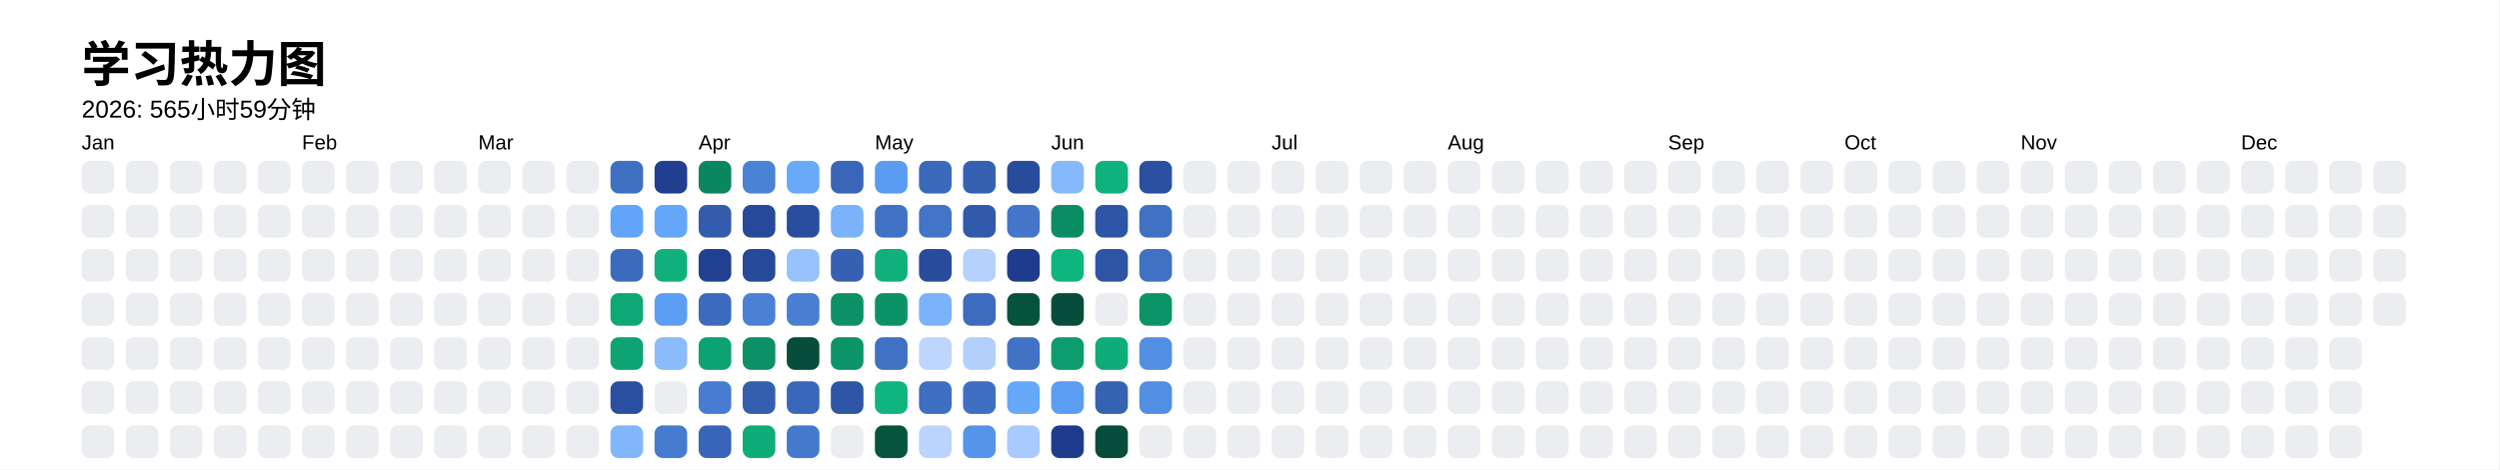
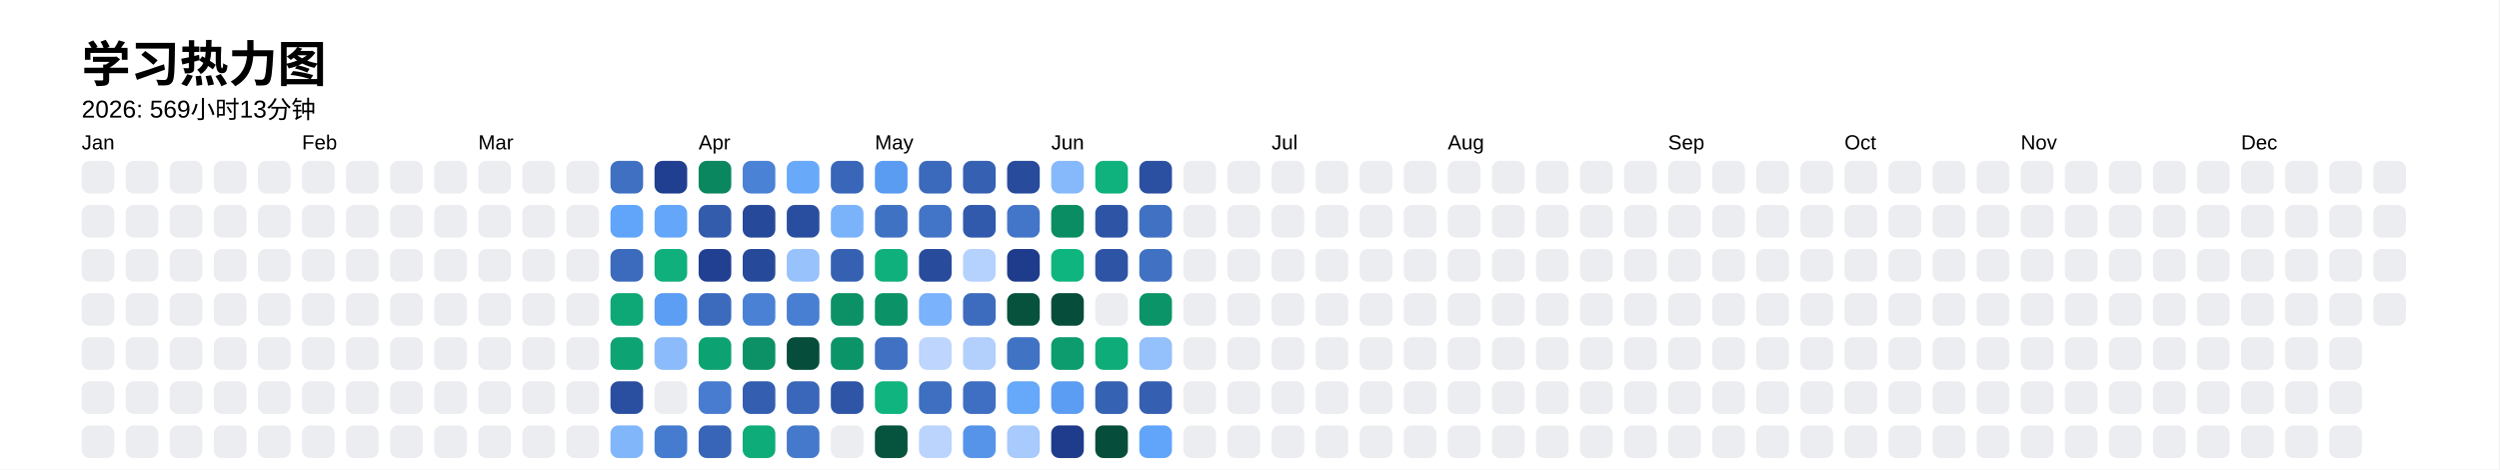
<svg xmlns="http://www.w3.org/2000/svg" style="background-color:white;" baseProfile="full" height="57.5mm" version="1.1" viewBox="0,0,306.2,57.5" width="306.2mm">
  <defs />
  <rect fill="#FFFFFF" height="57.5" width="306.2" x="0" y="0" />
  <text fill="#000000" style="font-size:6px; font-family:Arial; font-weight:bold;" x="10" y="10">学习热力图</text>
-   <text fill="#000000" style="font-size:3px; font-family:Arial;" x="10" y="14.4">2026: 565小时59分钟</text>
+   <text fill="#000000" style="font-size:3px; font-family:Arial;" x="10" y="14.4">2026: 569小时13分钟</text>
  <text fill="#000000" style="font-size:2.5px; font-family:Arial" x="10" y="18.3">Jan</text>
  <rect fill="#ebedf0" height="4" rx="1" ry="1" width="4" x="10" y="19.7" />
  <rect fill="#ebedf0" height="4" rx="1" ry="1" width="4" x="10" y="25.1" />
  <rect fill="#ebedf0" height="4" rx="1" ry="1" width="4" x="10" y="30.5" />
  <rect fill="#ebedf0" height="4" rx="1" ry="1" width="4" x="10" y="35.9" />
  <rect fill="#ebedf0" height="4" rx="1" ry="1" width="4" x="10" y="41.3" />
  <rect fill="#ebedf0" height="4" rx="1" ry="1" width="4" x="10" y="46.7" />
  <rect fill="#ebedf0" height="4" rx="1" ry="1" width="4" x="10" y="52.1" />
  <rect fill="#ebedf0" height="4" rx="1" ry="1" width="4" x="15.4" y="19.7" />
  <rect fill="#ebedf0" height="4" rx="1" ry="1" width="4" x="15.4" y="25.1" />
  <rect fill="#ebedf0" height="4" rx="1" ry="1" width="4" x="15.4" y="30.5" />
  <rect fill="#ebedf0" height="4" rx="1" ry="1" width="4" x="15.4" y="35.9" />
  <rect fill="#ebedf0" height="4" rx="1" ry="1" width="4" x="15.4" y="41.3" />
  <rect fill="#ebedf0" height="4" rx="1" ry="1" width="4" x="15.4" y="46.7" />
  <rect fill="#ebedf0" height="4" rx="1" ry="1" width="4" x="15.4" y="52.1" />
  <rect fill="#ebedf0" height="4" rx="1" ry="1" width="4" x="20.8" y="19.7" />
  <rect fill="#ebedf0" height="4" rx="1" ry="1" width="4" x="20.8" y="25.1" />
  <rect fill="#ebedf0" height="4" rx="1" ry="1" width="4" x="20.8" y="30.5" />
  <rect fill="#ebedf0" height="4" rx="1" ry="1" width="4" x="20.8" y="35.9" />
  <rect fill="#ebedf0" height="4" rx="1" ry="1" width="4" x="20.8" y="41.3" />
  <rect fill="#ebedf0" height="4" rx="1" ry="1" width="4" x="20.8" y="46.7" />
  <rect fill="#ebedf0" height="4" rx="1" ry="1" width="4" x="20.8" y="52.1" />
  <rect fill="#ebedf0" height="4" rx="1" ry="1" width="4" x="26.2" y="19.7" />
  <rect fill="#ebedf0" height="4" rx="1" ry="1" width="4" x="26.2" y="25.1" />
  <rect fill="#ebedf0" height="4" rx="1" ry="1" width="4" x="26.2" y="30.5" />
  <rect fill="#ebedf0" height="4" rx="1" ry="1" width="4" x="26.2" y="35.9" />
  <rect fill="#ebedf0" height="4" rx="1" ry="1" width="4" x="26.2" y="41.3" />
  <rect fill="#ebedf0" height="4" rx="1" ry="1" width="4" x="26.2" y="46.7" />
  <rect fill="#ebedf0" height="4" rx="1" ry="1" width="4" x="26.2" y="52.1" />
  <rect fill="#ebedf0" height="4" rx="1" ry="1" width="4" x="31.6" y="19.7" />
  <rect fill="#ebedf0" height="4" rx="1" ry="1" width="4" x="31.6" y="25.1" />
  <rect fill="#ebedf0" height="4" rx="1" ry="1" width="4" x="31.6" y="30.5" />
  <rect fill="#ebedf0" height="4" rx="1" ry="1" width="4" x="31.6" y="35.9" />
  <rect fill="#ebedf0" height="4" rx="1" ry="1" width="4" x="31.6" y="41.3" />
  <rect fill="#ebedf0" height="4" rx="1" ry="1" width="4" x="31.6" y="46.7" />
  <rect fill="#ebedf0" height="4" rx="1" ry="1" width="4" x="31.6" y="52.1" />
  <text fill="#000000" style="font-size:2.5px; font-family:Arial" x="37.0" y="18.3">Feb</text>
  <rect fill="#ebedf0" height="4" rx="1" ry="1" width="4" x="37.0" y="19.7" />
  <rect fill="#ebedf0" height="4" rx="1" ry="1" width="4" x="37.0" y="25.1" />
  <rect fill="#ebedf0" height="4" rx="1" ry="1" width="4" x="37.0" y="30.5" />
  <rect fill="#ebedf0" height="4" rx="1" ry="1" width="4" x="37.0" y="35.9" />
  <rect fill="#ebedf0" height="4" rx="1" ry="1" width="4" x="37.0" y="41.3" />
  <rect fill="#ebedf0" height="4" rx="1" ry="1" width="4" x="37.0" y="46.7" />
  <rect fill="#ebedf0" height="4" rx="1" ry="1" width="4" x="37.0" y="52.1" />
  <rect fill="#ebedf0" height="4" rx="1" ry="1" width="4" x="42.4" y="19.7" />
  <rect fill="#ebedf0" height="4" rx="1" ry="1" width="4" x="42.4" y="25.1" />
  <rect fill="#ebedf0" height="4" rx="1" ry="1" width="4" x="42.4" y="30.5" />
  <rect fill="#ebedf0" height="4" rx="1" ry="1" width="4" x="42.4" y="35.9" />
  <rect fill="#ebedf0" height="4" rx="1" ry="1" width="4" x="42.4" y="41.3" />
  <rect fill="#ebedf0" height="4" rx="1" ry="1" width="4" x="42.4" y="46.7" />
  <rect fill="#ebedf0" height="4" rx="1" ry="1" width="4" x="42.4" y="52.1" />
  <rect fill="#ebedf0" height="4" rx="1" ry="1" width="4" x="47.8" y="19.7" />
  <rect fill="#ebedf0" height="4" rx="1" ry="1" width="4" x="47.8" y="25.1" />
  <rect fill="#ebedf0" height="4" rx="1" ry="1" width="4" x="47.8" y="30.5" />
  <rect fill="#ebedf0" height="4" rx="1" ry="1" width="4" x="47.8" y="35.9" />
  <rect fill="#ebedf0" height="4" rx="1" ry="1" width="4" x="47.8" y="41.3" />
  <rect fill="#ebedf0" height="4" rx="1" ry="1" width="4" x="47.8" y="46.7" />
  <rect fill="#ebedf0" height="4" rx="1" ry="1" width="4" x="47.8" y="52.1" />
  <rect fill="#ebedf0" height="4" rx="1" ry="1" width="4" x="53.2" y="19.7" />
  <rect fill="#ebedf0" height="4" rx="1" ry="1" width="4" x="53.2" y="25.1" />
  <rect fill="#ebedf0" height="4" rx="1" ry="1" width="4" x="53.2" y="30.5" />
  <rect fill="#ebedf0" height="4" rx="1" ry="1" width="4" x="53.2" y="35.9" />
  <rect fill="#ebedf0" height="4" rx="1" ry="1" width="4" x="53.2" y="41.3" />
  <rect fill="#ebedf0" height="4" rx="1" ry="1" width="4" x="53.2" y="46.7" />
  <rect fill="#ebedf0" height="4" rx="1" ry="1" width="4" x="53.2" y="52.1" />
  <text fill="#000000" style="font-size:2.5px; font-family:Arial" x="58.6" y="18.3">Mar</text>
  <rect fill="#ebedf0" height="4" rx="1" ry="1" width="4" x="58.6" y="19.7" />
  <rect fill="#ebedf0" height="4" rx="1" ry="1" width="4" x="58.6" y="25.1" />
  <rect fill="#ebedf0" height="4" rx="1" ry="1" width="4" x="58.6" y="30.5" />
  <rect fill="#ebedf0" height="4" rx="1" ry="1" width="4" x="58.6" y="35.9" />
  <rect fill="#ebedf0" height="4" rx="1" ry="1" width="4" x="58.6" y="41.3" />
  <rect fill="#ebedf0" height="4" rx="1" ry="1" width="4" x="58.6" y="46.7" />
  <rect fill="#ebedf0" height="4" rx="1" ry="1" width="4" x="58.6" y="52.1" />
  <rect fill="#ebedf0" height="4" rx="1" ry="1" width="4" x="64" y="19.7" />
  <rect fill="#ebedf0" height="4" rx="1" ry="1" width="4" x="64" y="25.1" />
  <rect fill="#ebedf0" height="4" rx="1" ry="1" width="4" x="64" y="30.5" />
  <rect fill="#ebedf0" height="4" rx="1" ry="1" width="4" x="64" y="35.9" />
  <rect fill="#ebedf0" height="4" rx="1" ry="1" width="4" x="64" y="41.3" />
  <rect fill="#ebedf0" height="4" rx="1" ry="1" width="4" x="64" y="46.7" />
  <rect fill="#ebedf0" height="4" rx="1" ry="1" width="4" x="64" y="52.1" />
  <rect fill="#ebedf0" height="4" rx="1" ry="1" width="4" x="69.4" y="19.7" />
  <rect fill="#ebedf0" height="4" rx="1" ry="1" width="4" x="69.4" y="25.1" />
  <rect fill="#ebedf0" height="4" rx="1" ry="1" width="4" x="69.4" y="30.5" />
  <rect fill="#ebedf0" height="4" rx="1" ry="1" width="4" x="69.4" y="35.9" />
  <rect fill="#ebedf0" height="4" rx="1" ry="1" width="4" x="69.4" y="41.3" />
  <rect fill="#ebedf0" height="4" rx="1" ry="1" width="4" x="69.4" y="46.7" />
  <rect fill="#ebedf0" height="4" rx="1" ry="1" width="4" x="69.4" y="52.1" />
  <rect fill="#3f70c2" height="4" rx="1" ry="1" width="4" x="74.8" y="19.7" />
  <rect fill="#60a5fa" height="4" rx="1" ry="1" width="4" x="74.8" y="25.1" />
  <rect fill="#3c6bbd" height="4" rx="1" ry="1" width="4" x="74.8" y="30.5" />
  <rect fill="#0ea876" height="4" rx="1" ry="1" width="4" x="74.8" y="35.9" />
  <rect fill="#0ea373" height="4" rx="1" ry="1" width="4" x="74.8" y="41.3" />
  <rect fill="#2b4fa0" height="4" rx="1" ry="1" width="4" x="74.8" y="46.7" />
  <rect fill="#81b6fb" height="4" rx="1" ry="1" width="4" x="74.8" y="52.1" />
  <rect fill="#213f90" height="4" rx="1" ry="1" width="4" x="80.2" y="19.7" />
  <rect fill="#64a7fa" height="4" rx="1" ry="1" width="4" x="80.2" y="25.1" />
  <rect fill="#0fb07b" height="4" rx="1" ry="1" width="4" x="80.2" y="30.5" />
  <rect fill="#5c9ef3" height="4" rx="1" ry="1" width="4" x="80.2" y="35.9" />
  <rect fill="#8cbbfb" height="4" rx="1" ry="1" width="4" x="80.2" y="41.3" />
  <rect fill="#ebedf0" height="4" rx="1" ry="1" width="4" x="80.2" y="46.7" />
  <rect fill="#467ccf" height="4" rx="1" ry="1" width="4" x="80.2" y="52.1" />
  <text fill="#000000" style="font-size:2.5px; font-family:Arial" x="85.6" y="18.3">Apr</text>
  <rect fill="#0b8760" height="4" rx="1" ry="1" width="4" x="85.6" y="19.7" />
  <rect fill="#335cad" height="4" rx="1" ry="1" width="4" x="85.6" y="25.1" />
  <rect fill="#224091" height="4" rx="1" ry="1" width="4" x="85.6" y="30.5" />
  <rect fill="#3c6bbe" height="4" rx="1" ry="1" width="4" x="85.6" y="35.9" />
  <rect fill="#0da272" height="4" rx="1" ry="1" width="4" x="85.6" y="41.3" />
  <rect fill="#477cd0" height="4" rx="1" ry="1" width="4" x="85.6" y="46.7" />
  <rect fill="#3865b7" height="4" rx="1" ry="1" width="4" x="85.6" y="52.1" />
  <rect fill="#4a82d5" height="4" rx="1" ry="1" width="4" x="91" y="19.7" />
  <rect fill="#274999" height="4" rx="1" ry="1" width="4" x="91" y="25.1" />
  <rect fill="#27499a" height="4" rx="1" ry="1" width="4" x="91" y="30.5" />
  <rect fill="#4a81d5" height="4" rx="1" ry="1" width="4" x="91" y="35.9" />
  <rect fill="#0c9167" height="4" rx="1" ry="1" width="4" x="91" y="41.3" />
  <rect fill="#345fb0" height="4" rx="1" ry="1" width="4" x="91" y="46.7" />
  <rect fill="#0eac79" height="4" rx="1" ry="1" width="4" x="91" y="52.1" />
  <rect fill="#68a9fa" height="4" rx="1" ry="1" width="4" x="96.4" y="19.7" />
  <rect fill="#2a4e9f" height="4" rx="1" ry="1" width="4" x="96.4" y="25.1" />
  <rect fill="#98c2fc" height="4" rx="1" ry="1" width="4" x="96.4" y="30.5" />
  <rect fill="#487fd2" height="4" rx="1" ry="1" width="4" x="96.4" y="35.9" />
  <rect fill="#064e3b" height="4" rx="1" ry="1" width="4" x="96.4" y="41.3" />
  <rect fill="#3a67ba" height="4" rx="1" ry="1" width="4" x="96.4" y="46.7" />
  <rect fill="#4579cc" height="4" rx="1" ry="1" width="4" x="96.4" y="52.1" />
  <rect fill="#3966b8" height="4" rx="1" ry="1" width="4" x="101.8" y="19.7" />
  <rect fill="#7bb3fb" height="4" rx="1" ry="1" width="4" x="101.8" y="25.1" />
  <rect fill="#3661b3" height="4" rx="1" ry="1" width="4" x="101.8" y="30.5" />
  <rect fill="#0c9167" height="4" rx="1" ry="1" width="4" x="101.8" y="35.9" />
  <rect fill="#0c9469" height="4" rx="1" ry="1" width="4" x="101.8" y="41.3" />
  <rect fill="#2e55a6" height="4" rx="1" ry="1" width="4" x="101.8" y="46.7" />
  <rect fill="#ebedf0" height="4" rx="1" ry="1" width="4" x="101.8" y="52.1" />
  <text fill="#000000" style="font-size:2.5px; font-family:Arial" x="107.2" y="18.3">May</text>
  <rect fill="#5a9cf1" height="4" rx="1" ry="1" width="4" x="107.2" y="19.7" />
  <rect fill="#4072c4" height="4" rx="1" ry="1" width="4" x="107.2" y="25.1" />
  <rect fill="#0fb07b" height="4" rx="1" ry="1" width="4" x="107.2" y="30.5" />
  <rect fill="#0c9267" height="4" rx="1" ry="1" width="4" x="107.2" y="35.9" />
  <rect fill="#4071c3" height="4" rx="1" ry="1" width="4" x="107.2" y="41.3" />
  <rect fill="#0fb47e" height="4" rx="1" ry="1" width="4" x="107.2" y="46.7" />
  <rect fill="#06533e" height="4" rx="1" ry="1" width="4" x="107.2" y="52.1" />
  <rect fill="#3b6abc" height="4" rx="1" ry="1" width="4" x="112.6" y="19.7" />
  <rect fill="#4275c8" height="4" rx="1" ry="1" width="4" x="112.6" y="25.1" />
  <rect fill="#284b9c" height="4" rx="1" ry="1" width="4" x="112.6" y="30.5" />
  <rect fill="#7ab2fb" height="4" rx="1" ry="1" width="4" x="112.6" y="35.9" />
  <rect fill="#bed5fd" height="4" rx="1" ry="1" width="4" x="112.6" y="41.3" />
  <rect fill="#3e6fc1" height="4" rx="1" ry="1" width="4" x="112.6" y="46.7" />
  <rect fill="#bbd4fd" height="4" rx="1" ry="1" width="4" x="112.6" y="52.1" />
  <rect fill="#3661b3" height="4" rx="1" ry="1" width="4" x="118" y="19.7" />
  <rect fill="#325aac" height="4" rx="1" ry="1" width="4" x="118" y="25.1" />
  <rect fill="#b5d1fd" height="4" rx="1" ry="1" width="4" x="118" y="30.5" />
  <rect fill="#3d6cbe" height="4" rx="1" ry="1" width="4" x="118" y="35.9" />
  <rect fill="#b3d0fd" height="4" rx="1" ry="1" width="4" x="118" y="41.3" />
  <rect fill="#3f6fc2" height="4" rx="1" ry="1" width="4" x="118" y="46.7" />
  <rect fill="#5694e9" height="4" rx="1" ry="1" width="4" x="118" y="52.1" />
  <rect fill="#284b9c" height="4" rx="1" ry="1" width="4" x="123.4" y="19.7" />
  <rect fill="#4376c9" height="4" rx="1" ry="1" width="4" x="123.4" y="25.1" />
  <rect fill="#1f3b8b" height="4" rx="1" ry="1" width="4" x="123.4" y="30.5" />
  <rect fill="#06523d" height="4" rx="1" ry="1" width="4" x="123.4" y="35.9" />
  <rect fill="#4173c5" height="4" rx="1" ry="1" width="4" x="123.4" y="41.3" />
  <rect fill="#66a8fa" height="4" rx="1" ry="1" width="4" x="123.4" y="46.7" />
  <rect fill="#a8cafc" height="4" rx="1" ry="1" width="4" x="123.4" y="52.1" />
  <text fill="#000000" style="font-size:2.5px; font-family:Arial" x="128.8" y="18.3">Jun</text>
  <rect fill="#86b9fb" height="4" rx="1" ry="1" width="4" x="128.8" y="19.7" />
  <rect fill="#0b8d64" height="4" rx="1" ry="1" width="4" x="128.8" y="25.1" />
  <rect fill="#0fb57e" height="4" rx="1" ry="1" width="4" x="128.8" y="30.5" />
  <rect fill="#064e3b" height="4" rx="1" ry="1" width="4" x="128.8" y="35.9" />
  <rect fill="#0d9c6e" height="4" rx="1" ry="1" width="4" x="128.8" y="41.3" />
  <rect fill="#5b9df2" height="4" rx="1" ry="1" width="4" x="128.8" y="46.7" />
  <rect fill="#1f3c8c" height="4" rx="1" ry="1" width="4" x="128.8" y="52.1" />
  <rect fill="#0fb17c" height="4" rx="1" ry="1" width="4" x="134.2" y="19.7" />
  <rect fill="#2e54a5" height="4" rx="1" ry="1" width="4" x="134.2" y="25.1" />
  <rect fill="#2e54a6" height="4" rx="1" ry="1" width="4" x="134.2" y="30.5" />
  <rect fill="#ebedf0" height="4" rx="1" ry="1" width="4" x="134.2" y="35.9" />
  <rect fill="#0eac78" height="4" rx="1" ry="1" width="4" x="134.2" y="41.3" />
  <rect fill="#3662b4" height="4" rx="1" ry="1" width="4" x="134.2" y="46.7" />
  <rect fill="#064e3b" height="4" rx="1" ry="1" width="4" x="134.2" y="52.1" />
  <rect fill="#2c50a1" height="4" rx="1" ry="1" width="4" x="139.6" y="19.7" />
  <rect fill="#4071c3" height="4" rx="1" ry="1" width="4" x="139.6" y="25.1" />
  <rect fill="#4071c3" height="4" rx="1" ry="1" width="4" x="139.6" y="30.5" />
  <rect fill="#0c9469" height="4" rx="1" ry="1" width="4" x="139.6" y="35.9" />
-   <rect fill="#528fe3" height="4" rx="1" ry="1" width="4" x="139.6" y="41.3" />
-   <rect fill="#528fe3" height="4" rx="1" ry="1" width="4" x="139.6" y="46.7" />
-   <rect fill="#ebedf0" height="4" rx="1" ry="1" width="4" x="139.6" y="52.1" />
+   <rect fill="#94c0fc" height="4" rx="1" ry="1" width="4" x="139.6" y="41.3" />
+   <rect fill="#3560b2" height="4" rx="1" ry="1" width="4" x="139.6" y="46.7" />
+   <rect fill="#61a5fa" height="4" rx="1" ry="1" width="4" x="139.6" y="52.1" />
  <rect fill="#ebedf0" height="4" rx="1" ry="1" width="4" x="145" y="19.7" />
  <rect fill="#ebedf0" height="4" rx="1" ry="1" width="4" x="145" y="25.1" />
  <rect fill="#ebedf0" height="4" rx="1" ry="1" width="4" x="145" y="30.5" />
  <rect fill="#ebedf0" height="4" rx="1" ry="1" width="4" x="145" y="35.9" />
  <rect fill="#ebedf0" height="4" rx="1" ry="1" width="4" x="145" y="41.3" />
  <rect fill="#ebedf0" height="4" rx="1" ry="1" width="4" x="145" y="46.7" />
  <rect fill="#ebedf0" height="4" rx="1" ry="1" width="4" x="145" y="52.1" />
  <rect fill="#ebedf0" height="4" rx="1" ry="1" width="4" x="150.4" y="19.7" />
  <rect fill="#ebedf0" height="4" rx="1" ry="1" width="4" x="150.4" y="25.1" />
  <rect fill="#ebedf0" height="4" rx="1" ry="1" width="4" x="150.4" y="30.5" />
  <rect fill="#ebedf0" height="4" rx="1" ry="1" width="4" x="150.4" y="35.9" />
  <rect fill="#ebedf0" height="4" rx="1" ry="1" width="4" x="150.4" y="41.3" />
  <rect fill="#ebedf0" height="4" rx="1" ry="1" width="4" x="150.4" y="46.7" />
  <rect fill="#ebedf0" height="4" rx="1" ry="1" width="4" x="150.4" y="52.1" />
  <text fill="#000000" style="font-size:2.5px; font-family:Arial" x="155.8" y="18.3">Jul</text>
  <rect fill="#ebedf0" height="4" rx="1" ry="1" width="4" x="155.8" y="19.7" />
  <rect fill="#ebedf0" height="4" rx="1" ry="1" width="4" x="155.8" y="25.1" />
  <rect fill="#ebedf0" height="4" rx="1" ry="1" width="4" x="155.8" y="30.5" />
  <rect fill="#ebedf0" height="4" rx="1" ry="1" width="4" x="155.8" y="35.9" />
  <rect fill="#ebedf0" height="4" rx="1" ry="1" width="4" x="155.8" y="41.3" />
  <rect fill="#ebedf0" height="4" rx="1" ry="1" width="4" x="155.8" y="46.7" />
  <rect fill="#ebedf0" height="4" rx="1" ry="1" width="4" x="155.8" y="52.1" />
  <rect fill="#ebedf0" height="4" rx="1" ry="1" width="4" x="161.2" y="19.7" />
  <rect fill="#ebedf0" height="4" rx="1" ry="1" width="4" x="161.2" y="25.1" />
  <rect fill="#ebedf0" height="4" rx="1" ry="1" width="4" x="161.2" y="30.5" />
  <rect fill="#ebedf0" height="4" rx="1" ry="1" width="4" x="161.2" y="35.9" />
  <rect fill="#ebedf0" height="4" rx="1" ry="1" width="4" x="161.2" y="41.3" />
  <rect fill="#ebedf0" height="4" rx="1" ry="1" width="4" x="161.2" y="46.7" />
  <rect fill="#ebedf0" height="4" rx="1" ry="1" width="4" x="161.2" y="52.1" />
  <rect fill="#ebedf0" height="4" rx="1" ry="1" width="4" x="166.6" y="19.7" />
  <rect fill="#ebedf0" height="4" rx="1" ry="1" width="4" x="166.6" y="25.1" />
  <rect fill="#ebedf0" height="4" rx="1" ry="1" width="4" x="166.6" y="30.5" />
  <rect fill="#ebedf0" height="4" rx="1" ry="1" width="4" x="166.6" y="35.9" />
  <rect fill="#ebedf0" height="4" rx="1" ry="1" width="4" x="166.6" y="41.3" />
  <rect fill="#ebedf0" height="4" rx="1" ry="1" width="4" x="166.6" y="46.7" />
  <rect fill="#ebedf0" height="4" rx="1" ry="1" width="4" x="166.6" y="52.1" />
  <rect fill="#ebedf0" height="4" rx="1" ry="1" width="4" x="172" y="19.7" />
  <rect fill="#ebedf0" height="4" rx="1" ry="1" width="4" x="172" y="25.1" />
  <rect fill="#ebedf0" height="4" rx="1" ry="1" width="4" x="172" y="30.5" />
  <rect fill="#ebedf0" height="4" rx="1" ry="1" width="4" x="172" y="35.9" />
  <rect fill="#ebedf0" height="4" rx="1" ry="1" width="4" x="172" y="41.3" />
  <rect fill="#ebedf0" height="4" rx="1" ry="1" width="4" x="172" y="46.7" />
  <rect fill="#ebedf0" height="4" rx="1" ry="1" width="4" x="172" y="52.1" />
  <text fill="#000000" style="font-size:2.5px; font-family:Arial" x="177.4" y="18.3">Aug</text>
  <rect fill="#ebedf0" height="4" rx="1" ry="1" width="4" x="177.4" y="19.7" />
  <rect fill="#ebedf0" height="4" rx="1" ry="1" width="4" x="177.4" y="25.1" />
  <rect fill="#ebedf0" height="4" rx="1" ry="1" width="4" x="177.4" y="30.5" />
  <rect fill="#ebedf0" height="4" rx="1" ry="1" width="4" x="177.4" y="35.9" />
  <rect fill="#ebedf0" height="4" rx="1" ry="1" width="4" x="177.4" y="41.3" />
  <rect fill="#ebedf0" height="4" rx="1" ry="1" width="4" x="177.4" y="46.7" />
  <rect fill="#ebedf0" height="4" rx="1" ry="1" width="4" x="177.4" y="52.1" />
  <rect fill="#ebedf0" height="4" rx="1" ry="1" width="4" x="182.8" y="19.7" />
  <rect fill="#ebedf0" height="4" rx="1" ry="1" width="4" x="182.8" y="25.1" />
  <rect fill="#ebedf0" height="4" rx="1" ry="1" width="4" x="182.8" y="30.5" />
  <rect fill="#ebedf0" height="4" rx="1" ry="1" width="4" x="182.8" y="35.9" />
  <rect fill="#ebedf0" height="4" rx="1" ry="1" width="4" x="182.8" y="41.3" />
  <rect fill="#ebedf0" height="4" rx="1" ry="1" width="4" x="182.8" y="46.7" />
  <rect fill="#ebedf0" height="4" rx="1" ry="1" width="4" x="182.8" y="52.1" />
  <rect fill="#ebedf0" height="4" rx="1" ry="1" width="4" x="188.2" y="19.7" />
  <rect fill="#ebedf0" height="4" rx="1" ry="1" width="4" x="188.2" y="25.1" />
  <rect fill="#ebedf0" height="4" rx="1" ry="1" width="4" x="188.2" y="30.5" />
  <rect fill="#ebedf0" height="4" rx="1" ry="1" width="4" x="188.2" y="35.9" />
  <rect fill="#ebedf0" height="4" rx="1" ry="1" width="4" x="188.2" y="41.3" />
  <rect fill="#ebedf0" height="4" rx="1" ry="1" width="4" x="188.2" y="46.7" />
  <rect fill="#ebedf0" height="4" rx="1" ry="1" width="4" x="188.2" y="52.1" />
  <rect fill="#ebedf0" height="4" rx="1" ry="1" width="4" x="193.6" y="19.7" />
  <rect fill="#ebedf0" height="4" rx="1" ry="1" width="4" x="193.6" y="25.1" />
  <rect fill="#ebedf0" height="4" rx="1" ry="1" width="4" x="193.6" y="30.5" />
  <rect fill="#ebedf0" height="4" rx="1" ry="1" width="4" x="193.6" y="35.9" />
  <rect fill="#ebedf0" height="4" rx="1" ry="1" width="4" x="193.6" y="41.3" />
  <rect fill="#ebedf0" height="4" rx="1" ry="1" width="4" x="193.6" y="46.7" />
  <rect fill="#ebedf0" height="4" rx="1" ry="1" width="4" x="193.6" y="52.1" />
  <rect fill="#ebedf0" height="4" rx="1" ry="1" width="4" x="199" y="19.7" />
  <rect fill="#ebedf0" height="4" rx="1" ry="1" width="4" x="199" y="25.1" />
  <rect fill="#ebedf0" height="4" rx="1" ry="1" width="4" x="199" y="30.5" />
  <rect fill="#ebedf0" height="4" rx="1" ry="1" width="4" x="199" y="35.9" />
  <rect fill="#ebedf0" height="4" rx="1" ry="1" width="4" x="199" y="41.3" />
  <rect fill="#ebedf0" height="4" rx="1" ry="1" width="4" x="199" y="46.7" />
  <rect fill="#ebedf0" height="4" rx="1" ry="1" width="4" x="199" y="52.1" />
  <text fill="#000000" style="font-size:2.5px; font-family:Arial" x="204.4" y="18.3">Sep</text>
  <rect fill="#ebedf0" height="4" rx="1" ry="1" width="4" x="204.4" y="19.7" />
  <rect fill="#ebedf0" height="4" rx="1" ry="1" width="4" x="204.4" y="25.1" />
  <rect fill="#ebedf0" height="4" rx="1" ry="1" width="4" x="204.4" y="30.5" />
  <rect fill="#ebedf0" height="4" rx="1" ry="1" width="4" x="204.4" y="35.9" />
  <rect fill="#ebedf0" height="4" rx="1" ry="1" width="4" x="204.4" y="41.3" />
  <rect fill="#ebedf0" height="4" rx="1" ry="1" width="4" x="204.4" y="46.7" />
  <rect fill="#ebedf0" height="4" rx="1" ry="1" width="4" x="204.4" y="52.1" />
  <rect fill="#ebedf0" height="4" rx="1" ry="1" width="4" x="209.8" y="19.7" />
  <rect fill="#ebedf0" height="4" rx="1" ry="1" width="4" x="209.8" y="25.1" />
  <rect fill="#ebedf0" height="4" rx="1" ry="1" width="4" x="209.8" y="30.5" />
  <rect fill="#ebedf0" height="4" rx="1" ry="1" width="4" x="209.8" y="35.9" />
  <rect fill="#ebedf0" height="4" rx="1" ry="1" width="4" x="209.8" y="41.3" />
  <rect fill="#ebedf0" height="4" rx="1" ry="1" width="4" x="209.8" y="46.7" />
  <rect fill="#ebedf0" height="4" rx="1" ry="1" width="4" x="209.8" y="52.1" />
  <rect fill="#ebedf0" height="4" rx="1" ry="1" width="4" x="215.2" y="19.7" />
  <rect fill="#ebedf0" height="4" rx="1" ry="1" width="4" x="215.2" y="25.1" />
  <rect fill="#ebedf0" height="4" rx="1" ry="1" width="4" x="215.2" y="30.5" />
  <rect fill="#ebedf0" height="4" rx="1" ry="1" width="4" x="215.2" y="35.9" />
  <rect fill="#ebedf0" height="4" rx="1" ry="1" width="4" x="215.2" y="41.3" />
  <rect fill="#ebedf0" height="4" rx="1" ry="1" width="4" x="215.2" y="46.7" />
  <rect fill="#ebedf0" height="4" rx="1" ry="1" width="4" x="215.2" y="52.1" />
  <rect fill="#ebedf0" height="4" rx="1" ry="1" width="4" x="220.6" y="19.7" />
  <rect fill="#ebedf0" height="4" rx="1" ry="1" width="4" x="220.6" y="25.1" />
  <rect fill="#ebedf0" height="4" rx="1" ry="1" width="4" x="220.6" y="30.5" />
  <rect fill="#ebedf0" height="4" rx="1" ry="1" width="4" x="220.6" y="35.9" />
  <rect fill="#ebedf0" height="4" rx="1" ry="1" width="4" x="220.6" y="41.3" />
  <rect fill="#ebedf0" height="4" rx="1" ry="1" width="4" x="220.6" y="46.7" />
  <rect fill="#ebedf0" height="4" rx="1" ry="1" width="4" x="220.6" y="52.1" />
  <text fill="#000000" style="font-size:2.5px; font-family:Arial" x="226" y="18.3">Oct</text>
  <rect fill="#ebedf0" height="4" rx="1" ry="1" width="4" x="226" y="19.7" />
  <rect fill="#ebedf0" height="4" rx="1" ry="1" width="4" x="226" y="25.1" />
  <rect fill="#ebedf0" height="4" rx="1" ry="1" width="4" x="226" y="30.5" />
  <rect fill="#ebedf0" height="4" rx="1" ry="1" width="4" x="226" y="35.9" />
  <rect fill="#ebedf0" height="4" rx="1" ry="1" width="4" x="226" y="41.3" />
  <rect fill="#ebedf0" height="4" rx="1" ry="1" width="4" x="226" y="46.7" />
  <rect fill="#ebedf0" height="4" rx="1" ry="1" width="4" x="226" y="52.1" />
  <rect fill="#ebedf0" height="4" rx="1" ry="1" width="4" x="231.4" y="19.7" />
  <rect fill="#ebedf0" height="4" rx="1" ry="1" width="4" x="231.4" y="25.1" />
  <rect fill="#ebedf0" height="4" rx="1" ry="1" width="4" x="231.4" y="30.5" />
  <rect fill="#ebedf0" height="4" rx="1" ry="1" width="4" x="231.4" y="35.9" />
  <rect fill="#ebedf0" height="4" rx="1" ry="1" width="4" x="231.4" y="41.3" />
  <rect fill="#ebedf0" height="4" rx="1" ry="1" width="4" x="231.4" y="46.7" />
  <rect fill="#ebedf0" height="4" rx="1" ry="1" width="4" x="231.4" y="52.1" />
  <rect fill="#ebedf0" height="4" rx="1" ry="1" width="4" x="236.8" y="19.7" />
  <rect fill="#ebedf0" height="4" rx="1" ry="1" width="4" x="236.8" y="25.1" />
  <rect fill="#ebedf0" height="4" rx="1" ry="1" width="4" x="236.8" y="30.5" />
  <rect fill="#ebedf0" height="4" rx="1" ry="1" width="4" x="236.8" y="35.9" />
  <rect fill="#ebedf0" height="4" rx="1" ry="1" width="4" x="236.8" y="41.3" />
  <rect fill="#ebedf0" height="4" rx="1" ry="1" width="4" x="236.8" y="46.7" />
  <rect fill="#ebedf0" height="4" rx="1" ry="1" width="4" x="236.8" y="52.1" />
  <rect fill="#ebedf0" height="4" rx="1" ry="1" width="4" x="242.2" y="19.7" />
  <rect fill="#ebedf0" height="4" rx="1" ry="1" width="4" x="242.2" y="25.1" />
  <rect fill="#ebedf0" height="4" rx="1" ry="1" width="4" x="242.2" y="30.5" />
  <rect fill="#ebedf0" height="4" rx="1" ry="1" width="4" x="242.2" y="35.9" />
  <rect fill="#ebedf0" height="4" rx="1" ry="1" width="4" x="242.2" y="41.3" />
  <rect fill="#ebedf0" height="4" rx="1" ry="1" width="4" x="242.2" y="46.7" />
  <rect fill="#ebedf0" height="4" rx="1" ry="1" width="4" x="242.2" y="52.1" />
  <text fill="#000000" style="font-size:2.5px; font-family:Arial" x="247.6" y="18.3">Nov</text>
  <rect fill="#ebedf0" height="4" rx="1" ry="1" width="4" x="247.6" y="19.7" />
  <rect fill="#ebedf0" height="4" rx="1" ry="1" width="4" x="247.6" y="25.1" />
  <rect fill="#ebedf0" height="4" rx="1" ry="1" width="4" x="247.6" y="30.5" />
  <rect fill="#ebedf0" height="4" rx="1" ry="1" width="4" x="247.6" y="35.9" />
  <rect fill="#ebedf0" height="4" rx="1" ry="1" width="4" x="247.6" y="41.3" />
  <rect fill="#ebedf0" height="4" rx="1" ry="1" width="4" x="247.6" y="46.7" />
  <rect fill="#ebedf0" height="4" rx="1" ry="1" width="4" x="247.6" y="52.1" />
  <rect fill="#ebedf0" height="4" rx="1" ry="1" width="4" x="253" y="19.7" />
  <rect fill="#ebedf0" height="4" rx="1" ry="1" width="4" x="253" y="25.1" />
  <rect fill="#ebedf0" height="4" rx="1" ry="1" width="4" x="253" y="30.5" />
  <rect fill="#ebedf0" height="4" rx="1" ry="1" width="4" x="253" y="35.9" />
  <rect fill="#ebedf0" height="4" rx="1" ry="1" width="4" x="253" y="41.3" />
  <rect fill="#ebedf0" height="4" rx="1" ry="1" width="4" x="253" y="46.7" />
  <rect fill="#ebedf0" height="4" rx="1" ry="1" width="4" x="253" y="52.1" />
  <rect fill="#ebedf0" height="4" rx="1" ry="1" width="4" x="258.4" y="19.7" />
  <rect fill="#ebedf0" height="4" rx="1" ry="1" width="4" x="258.4" y="25.1" />
  <rect fill="#ebedf0" height="4" rx="1" ry="1" width="4" x="258.4" y="30.5" />
  <rect fill="#ebedf0" height="4" rx="1" ry="1" width="4" x="258.4" y="35.9" />
  <rect fill="#ebedf0" height="4" rx="1" ry="1" width="4" x="258.4" y="41.3" />
  <rect fill="#ebedf0" height="4" rx="1" ry="1" width="4" x="258.4" y="46.7" />
  <rect fill="#ebedf0" height="4" rx="1" ry="1" width="4" x="258.4" y="52.1" />
  <rect fill="#ebedf0" height="4" rx="1" ry="1" width="4" x="263.8" y="19.7" />
  <rect fill="#ebedf0" height="4" rx="1" ry="1" width="4" x="263.8" y="25.1" />
  <rect fill="#ebedf0" height="4" rx="1" ry="1" width="4" x="263.8" y="30.5" />
  <rect fill="#ebedf0" height="4" rx="1" ry="1" width="4" x="263.8" y="35.9" />
  <rect fill="#ebedf0" height="4" rx="1" ry="1" width="4" x="263.8" y="41.3" />
  <rect fill="#ebedf0" height="4" rx="1" ry="1" width="4" x="263.8" y="46.7" />
  <rect fill="#ebedf0" height="4" rx="1" ry="1" width="4" x="263.8" y="52.1" />
  <rect fill="#ebedf0" height="4" rx="1" ry="1" width="4" x="269.2" y="19.7" />
  <rect fill="#ebedf0" height="4" rx="1" ry="1" width="4" x="269.2" y="25.1" />
  <rect fill="#ebedf0" height="4" rx="1" ry="1" width="4" x="269.2" y="30.5" />
  <rect fill="#ebedf0" height="4" rx="1" ry="1" width="4" x="269.2" y="35.9" />
  <rect fill="#ebedf0" height="4" rx="1" ry="1" width="4" x="269.2" y="41.3" />
  <rect fill="#ebedf0" height="4" rx="1" ry="1" width="4" x="269.2" y="46.7" />
  <rect fill="#ebedf0" height="4" rx="1" ry="1" width="4" x="269.2" y="52.1" />
  <text fill="#000000" style="font-size:2.5px; font-family:Arial" x="274.6" y="18.3">Dec</text>
  <rect fill="#ebedf0" height="4" rx="1" ry="1" width="4" x="274.6" y="19.7" />
  <rect fill="#ebedf0" height="4" rx="1" ry="1" width="4" x="274.6" y="25.1" />
  <rect fill="#ebedf0" height="4" rx="1" ry="1" width="4" x="274.6" y="30.5" />
  <rect fill="#ebedf0" height="4" rx="1" ry="1" width="4" x="274.6" y="35.9" />
  <rect fill="#ebedf0" height="4" rx="1" ry="1" width="4" x="274.6" y="41.3" />
  <rect fill="#ebedf0" height="4" rx="1" ry="1" width="4" x="274.6" y="46.7" />
  <rect fill="#ebedf0" height="4" rx="1" ry="1" width="4" x="274.6" y="52.1" />
  <rect fill="#ebedf0" height="4" rx="1" ry="1" width="4" x="280" y="19.7" />
  <rect fill="#ebedf0" height="4" rx="1" ry="1" width="4" x="280" y="25.1" />
  <rect fill="#ebedf0" height="4" rx="1" ry="1" width="4" x="280" y="30.5" />
  <rect fill="#ebedf0" height="4" rx="1" ry="1" width="4" x="280" y="35.9" />
  <rect fill="#ebedf0" height="4" rx="1" ry="1" width="4" x="280" y="41.3" />
  <rect fill="#ebedf0" height="4" rx="1" ry="1" width="4" x="280" y="46.7" />
  <rect fill="#ebedf0" height="4" rx="1" ry="1" width="4" x="280" y="52.1" />
  <rect fill="#ebedf0" height="4" rx="1" ry="1" width="4" x="285.4" y="19.7" />
  <rect fill="#ebedf0" height="4" rx="1" ry="1" width="4" x="285.4" y="25.1" />
  <rect fill="#ebedf0" height="4" rx="1" ry="1" width="4" x="285.4" y="30.5" />
  <rect fill="#ebedf0" height="4" rx="1" ry="1" width="4" x="285.4" y="35.9" />
  <rect fill="#ebedf0" height="4" rx="1" ry="1" width="4" x="285.4" y="41.3" />
  <rect fill="#ebedf0" height="4" rx="1" ry="1" width="4" x="285.4" y="46.7" />
  <rect fill="#ebedf0" height="4" rx="1" ry="1" width="4" x="285.4" y="52.1" />
  <rect fill="#ebedf0" height="4" rx="1" ry="1" width="4" x="290.8" y="19.7" />
  <rect fill="#ebedf0" height="4" rx="1" ry="1" width="4" x="290.8" y="25.1" />
  <rect fill="#ebedf0" height="4" rx="1" ry="1" width="4" x="290.8" y="30.5" />
  <rect fill="#ebedf0" height="4" rx="1" ry="1" width="4" x="290.8" y="35.9" />
</svg>
